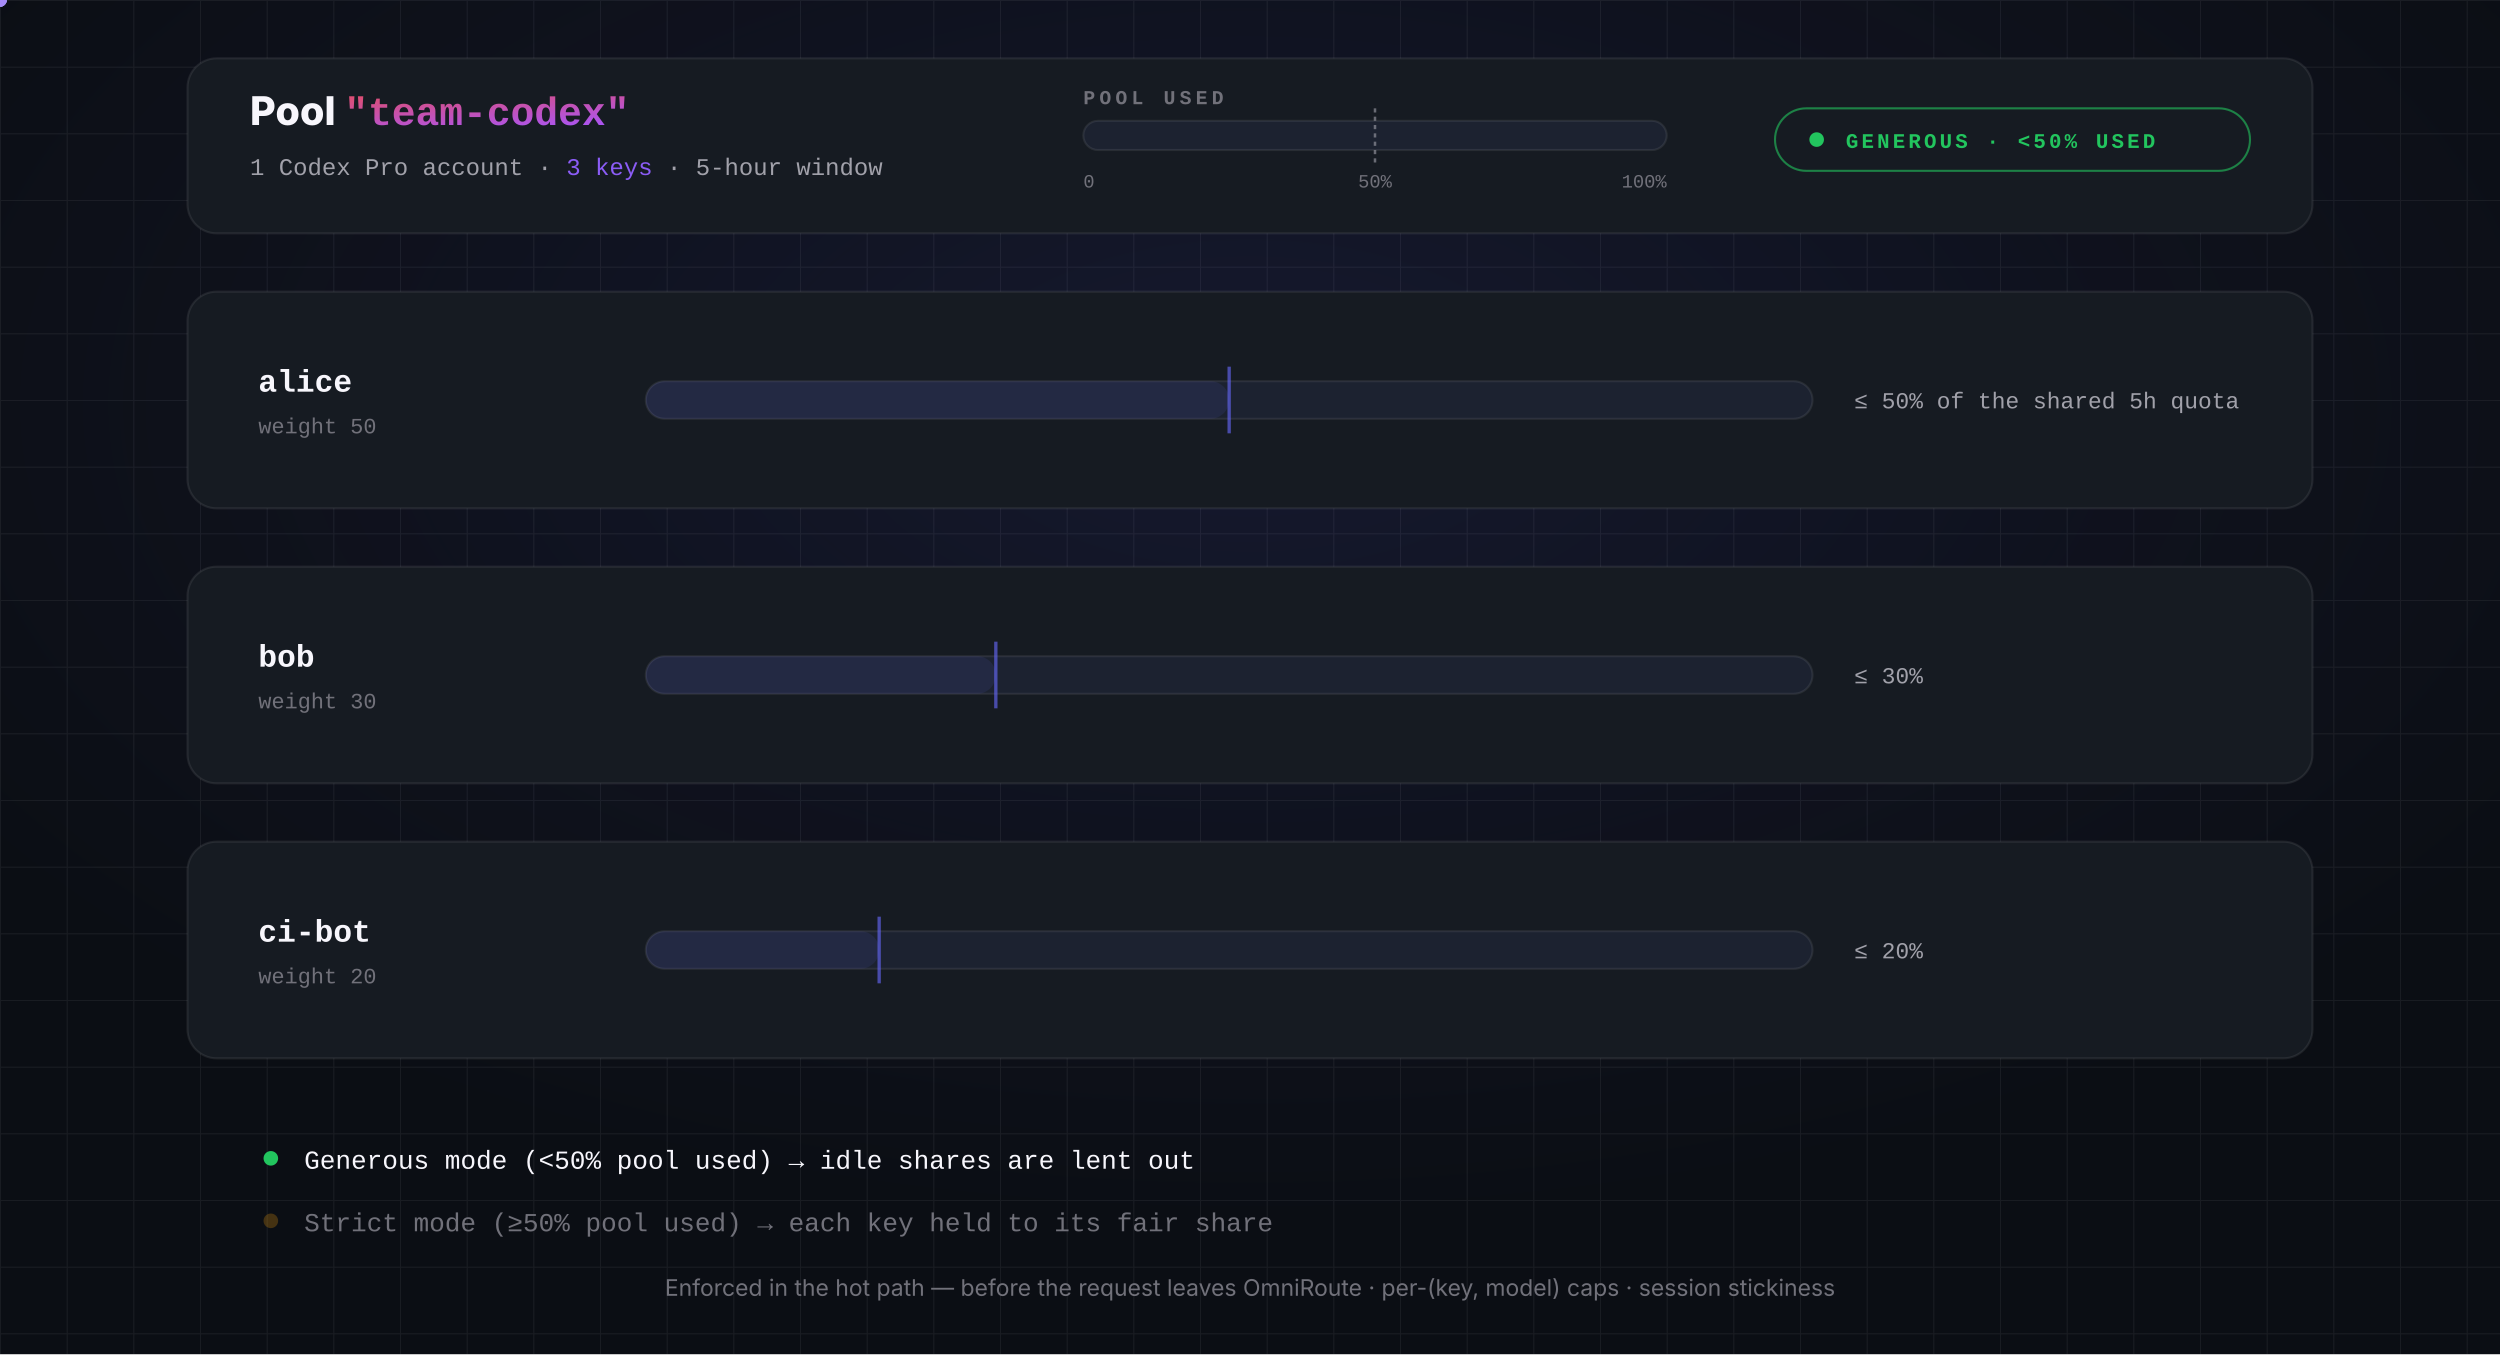
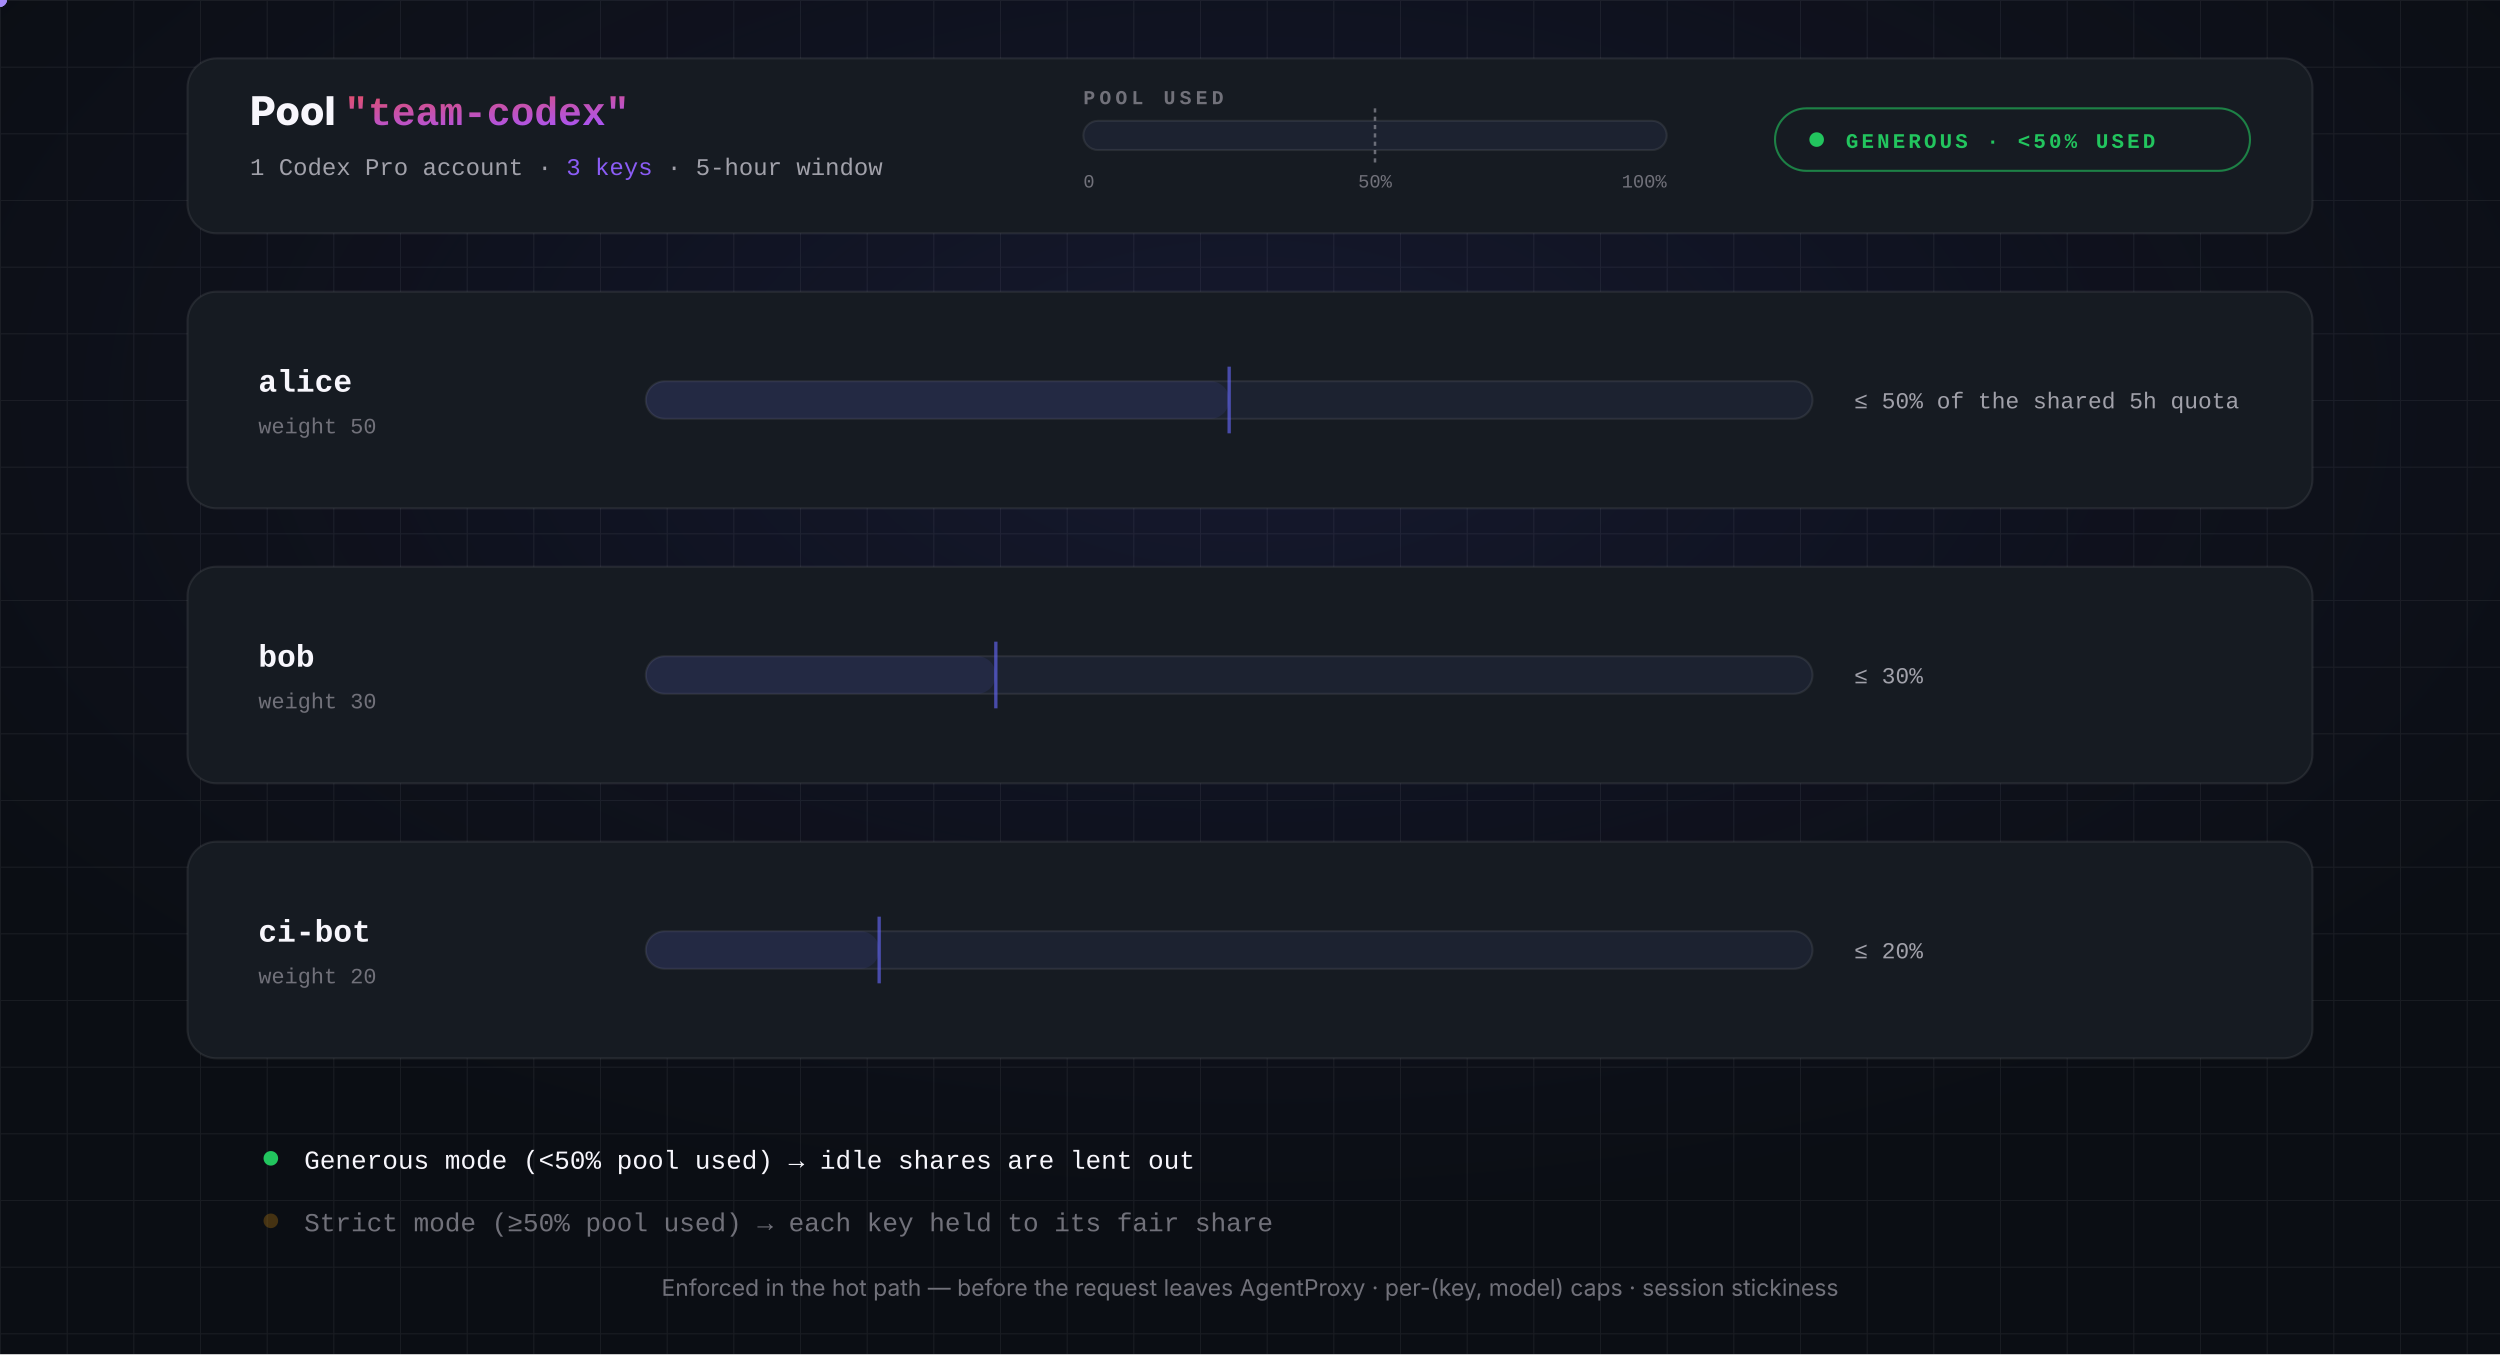
- <svg xmlns="http://www.w3.org/2000/svg" viewBox="0 0 1200 650" role="img" aria-label="OmniRoute key pool 'team-codex': one Codex Pro account shared by 3 keys over a 5-hour window. alice weight 50, bob weight 30, ci-bot weight 20. In generous mode (under 50% pool used) idle shares are lent out; once the pool crosses 50% strict mode holds each key to its fair share.">
+ <svg xmlns="http://www.w3.org/2000/svg" viewBox="0 0 1200 650" role="img" aria-label="AgentProxy key pool 'team-codex': one Codex Pro account shared by 3 keys over a 5-hour window. alice weight 50, bob weight 30, ci-bot weight 20. In generous mode (under 50% pool used) idle shares are lent out; once the pool crosses 50% strict mode holds each key to its fair share.">
  <defs>
    <radialGradient id="bgGlowP" cx="50%" cy="30%" r="60%">
      <stop offset="0%" stop-color="#6366f1" stop-opacity="0.12" />
      <stop offset="60%" stop-color="#6366f1" stop-opacity="0.04" />
      <stop offset="100%" stop-color="#6366f1" stop-opacity="0" />
    </radialGradient>
    <linearGradient id="gradBrandP" x1="0" y1="0" x2="1" y2="1">
      <stop offset="0%" stop-color="#e54d5e" />
      <stop offset="100%" stop-color="#a855f7" />
    </linearGradient>
    <pattern id="gridPaperP" width="32" height="32" patternUnits="userSpaceOnUse">
      <path d="M 32 0 L 0 0 0 32" fill="none" stroke="#ffffff" stroke-opacity="0.06" stroke-width="1" />
    </pattern>
    <path id="pReqA" d="M 236,192 L 352,192" />
    <path id="pReqB" d="M 236,324 L 352,324" />
    <path id="pReqC" d="M 236,456 L 352,456" />
    <path id="pRejC" d="M 236,456 L 414,456" />
    <path id="pLend" d="M 430,324 C 430,392 446,390 446,440" />
  </defs>
  <rect width="1200" height="650" fill="#0b0e14" />
  <rect width="1200" height="650" fill="url(#gridPaperP)" />
  <rect width="1200" height="650" fill="url(#bgGlowP)" />
  <rect x="90" y="28" width="1020" height="84" rx="14" fill="#161b22" stroke="#ffffff" stroke-opacity="0.08" stroke-width="1" />
  <text x="120" y="60" font-family="Inter, 'Segoe UI', Arial, Helvetica, system-ui, sans-serif" font-size="19" font-weight="800" fill="#F7F6FC">Pool <tspan font-family="Consolas, 'Courier New', monospace" fill="url(#gradBrandP)">"team-codex"</tspan>
  </text>
  <text x="120" y="84" font-family="Consolas, 'Courier New', monospace" font-size="11.5" fill="#a1a1aa">1 Codex Pro account · <tspan fill="#8b5cf6">3 keys</tspan> · 5-hour window</text>
  <text x="520" y="50" font-family="Consolas, 'Courier New', monospace" font-size="9.5" letter-spacing="2" font-weight="700" fill="#71717a">POOL USED</text>
  <rect x="520" y="58" width="280" height="14" rx="7" fill="#1c2230" stroke="#ffffff" stroke-opacity="0.08" stroke-width="1" />
  <rect x="521" y="59" height="12" rx="6" width="0" fill="#22c55e">
    <animate attributeName="width" values="0;92;129;176;190;190;0" keyTimes="0;0.25;0.50;0.59;0.80;0.965;1" dur="16s" repeatCount="indefinite" />
    <animate attributeName="fill" values="#22c55e;#22c55e;#f59e0b;#f59e0b" keyTimes="0;0.52;0.55;1" dur="16s" repeatCount="indefinite" />
  </rect>
  <line x1="660" y1="52" x2="660" y2="78" stroke="#a1a1aa" stroke-width="1.2" stroke-dasharray="2 2" stroke-opacity="0.6">
    <animate attributeName="stroke" values="#a1a1aa;#a1a1aa;#f59e0b;#f59e0b;#a1a1aa;#a1a1aa" keyTimes="0;0.52;0.53;0.60;0.63;1" dur="16s" repeatCount="indefinite" />
    <animate attributeName="stroke-opacity" values="0.6;0.6;1;1;0.6;0.6" keyTimes="0;0.52;0.53;0.60;0.63;1" dur="16s" repeatCount="indefinite" />
  </line>
  <text x="660" y="90" text-anchor="middle" font-family="Consolas, 'Courier New', monospace" font-size="9" fill="#71717a">50%</text>
  <text x="520" y="90" font-family="Consolas, 'Courier New', monospace" font-size="9" fill="#71717a">0</text>
  <text x="800" y="90" text-anchor="end" font-family="Consolas, 'Courier New', monospace" font-size="9" fill="#71717a">100%</text>
  <g>
    <animate attributeName="opacity" values="1;1;0;0" keyTimes="0;0.52;0.545;1" dur="16s" repeatCount="indefinite" />
    <rect x="852" y="52" width="228" height="30" rx="15" fill="#161b22" stroke="#22c55e" stroke-width="1" stroke-opacity="0.6" />
    <circle cx="872" cy="67" r="3.5" fill="#22c55e">
      <animate attributeName="opacity" values="1;0.35;1" dur="1.6s" repeatCount="indefinite" />
    </circle>
    <text x="886" y="71" font-family="Consolas, 'Courier New', monospace" font-size="10" letter-spacing="1.5" font-weight="700" fill="#22c55e">GENEROUS · &lt;50% USED</text>
  </g>
  <g opacity="0">
    <animate attributeName="opacity" values="0;0;1;1" keyTimes="0;0.53;0.555;1" dur="16s" repeatCount="indefinite" />
    <rect x="852" y="52" width="228" height="30" rx="15" fill="#161b22" stroke="#f59e0b" stroke-width="1" stroke-opacity="0.7" />
    <circle cx="872" cy="67" r="3.5" fill="#f59e0b">
      <animate attributeName="opacity" values="1;0.35;1" dur="1s" repeatCount="indefinite" />
    </circle>
    <text x="886" y="71" font-family="Consolas, 'Courier New', monospace" font-size="10" letter-spacing="1.5" font-weight="700" fill="#f59e0b">STRICT · ≥50% USED</text>
  </g>
  <rect x="90" y="140" width="1020" height="104" rx="14" fill="#161b22" stroke="#ffffff" stroke-opacity="0.08" stroke-width="1" />
  <rect x="90" y="272" width="1020" height="104" rx="14" fill="#161b22" stroke="#ffffff" stroke-opacity="0.08" stroke-width="1" />
  <rect x="90" y="404" width="1020" height="104" rx="14" fill="#161b22" stroke="#ffffff" stroke-opacity="0.08" stroke-width="1" />
  <text x="124" y="188" font-family="Consolas, 'Courier New', monospace" font-size="15" font-weight="700" fill="#F7F6FC">alice</text>
  <text x="124" y="208" font-family="Consolas, 'Courier New', monospace" font-size="10.5" fill="#71717a">weight 50</text>
  <text x="124" y="320" font-family="Consolas, 'Courier New', monospace" font-size="15" font-weight="700" fill="#F7F6FC">bob</text>
  <text x="124" y="340" font-family="Consolas, 'Courier New', monospace" font-size="10.5" fill="#71717a">weight 30</text>
  <text x="124" y="452" font-family="Consolas, 'Courier New', monospace" font-size="15" font-weight="700" fill="#F7F6FC">ci-bot</text>
  <text x="124" y="472" font-family="Consolas, 'Courier New', monospace" font-size="10.5" fill="#71717a">weight 20</text>
  <rect x="310" y="183" width="560" height="18" rx="9" fill="#1c2230" stroke="#ffffff" stroke-opacity="0.08" stroke-width="1" />
  <rect x="310" y="315" width="560" height="18" rx="9" fill="#1c2230" stroke="#ffffff" stroke-opacity="0.08" stroke-width="1" />
  <rect x="310" y="447" width="560" height="18" rx="9" fill="#1c2230" stroke="#ffffff" stroke-opacity="0.08" stroke-width="1" />
  <rect x="310" y="183" width="280" height="18" rx="9" fill="#6366f1" opacity="0.10" />
  <rect x="310" y="315" width="168" height="18" rx="9" fill="#6366f1" opacity="0.10" />
  <rect x="310" y="447" width="112" height="18" rx="9" fill="#6366f1" opacity="0.10" />
  <g stroke-width="1.6">
    <line x1="590" y1="176" x2="590" y2="208" stroke="#6366f1" stroke-opacity="0.65">
      <animate attributeName="stroke" values="#6366f1;#6366f1;#f59e0b;#f59e0b" keyTimes="0;0.53;0.56;1" dur="16s" repeatCount="indefinite" />
    </line>
    <line x1="478" y1="308" x2="478" y2="340" stroke="#6366f1" stroke-opacity="0.65">
      <animate attributeName="stroke" values="#6366f1;#6366f1;#f59e0b;#f59e0b" keyTimes="0;0.53;0.56;1" dur="16s" repeatCount="indefinite" />
    </line>
    <line x1="422" y1="440" x2="422" y2="472" stroke="#6366f1" stroke-opacity="0.65">
      <animate attributeName="stroke" values="#6366f1;#6366f1;#f59e0b;#f59e0b" keyTimes="0;0.53;0.56;1" dur="16s" repeatCount="indefinite" />
    </line>
  </g>
  <text x="890" y="196" font-family="Consolas, 'Courier New', monospace" font-size="11" fill="#a1a1aa">≤ 50% of the shared 5h quota</text>
  <text x="890" y="328" font-family="Consolas, 'Courier New', monospace" font-size="11" fill="#a1a1aa">≤ 30%</text>
  <text x="890" y="460" font-family="Consolas, 'Courier New', monospace" font-size="11" fill="#a1a1aa">≤ 20%</text>
  <g>
    <animate attributeName="opacity" values="1;1;0;0;1" keyTimes="0;0.94;0.965;0.99;1" dur="16s" repeatCount="indefinite" />
    <rect x="311" y="184" height="16" rx="8" width="0" fill="#8b5cf6">
      <animate attributeName="width" values="0;38;67;67;140;168;168;0" keyTimes="0;0.12;0.25;0.50;0.59;0.80;0.965;1" dur="16s" repeatCount="indefinite" />
    </rect>
    <rect x="311" y="316" height="16" rx="8" width="0" fill="#8b5cf6">
      <animate attributeName="width" values="0;19;34;34;56;56;0" keyTimes="0;0.15;0.25;0.50;0.59;0.965;1" dur="16s" repeatCount="indefinite" />
    </rect>
    <rect x="311" y="448" height="16" rx="8" width="0" fill="#8b5cf6">
      <animate attributeName="width" values="0;56;84;112;112;112;0" keyTimes="0;0.12;0.25;0.36;0.50;0.965;1" dur="16s" repeatCount="indefinite" />
    </rect>
    <rect x="420" y="448" height="16" rx="8" width="0" fill="#22c55e">
      <animate attributeName="width" values="0;0;47;47;47;0" keyTimes="0;0.36;0.47;0.50;0.965;1" dur="16s" repeatCount="indefinite" />
      <animate attributeName="opacity" values="1;1;0.45;0.45" keyTimes="0;0.53;0.56;1" dur="16s" repeatCount="indefinite" />
    </rect>
    <text x="444" y="440" text-anchor="middle" font-family="Consolas, 'Courier New', monospace" font-size="9.5" fill="#22c55e" opacity="0">
      <animate attributeName="opacity" values="0;0;1;1;0.35;0.35;0" keyTimes="0;0.37;0.42;0.52;0.56;0.94;1" dur="16s" repeatCount="indefinite" />lent</text>
    <g fill="#a78bfa">
      <circle r="3.2">
        <animateMotion dur="1.5s" repeatCount="indefinite" begin="0s">
          <mpath href="#pReqA" />
        </animateMotion>
        <animate attributeName="opacity" values="0;1;1;0" dur="1.5s" begin="0s" repeatCount="indefinite" />
      </circle>
      <circle r="3.2">
        <animateMotion dur="1.5s" repeatCount="indefinite" begin="0.75s">
          <mpath href="#pReqA" />
        </animateMotion>
        <animate attributeName="opacity" values="0;1;1;0" dur="1.5s" begin="0.75s" repeatCount="indefinite" />
      </circle>
    </g>
    <g fill="#a78bfa">
      <animate attributeName="opacity" values="1;1;0;0;1;1" keyTimes="0;0.25;0.28;0.50;0.53;1" dur="16s" repeatCount="indefinite" />
      <circle r="3.2">
        <animateMotion dur="2.6s" repeatCount="indefinite" begin="0.4s">
          <mpath href="#pReqB" />
        </animateMotion>
        <animate attributeName="opacity" values="0;1;1;0" dur="2.6s" begin="0.4s" repeatCount="indefinite" />
      </circle>
    </g>
    <text x="240" y="310" font-family="Consolas, 'Courier New', monospace" font-size="9.5" fill="#71717a" opacity="0">
      <animate attributeName="opacity" values="0;0;1;1;0;0" keyTimes="0;0.28;0.32;0.48;0.52;1" dur="16s" repeatCount="indefinite" />idle</text>
    <g fill="#a78bfa">
      <animate attributeName="opacity" values="1;1;0;0" keyTimes="0;0.50;0.53;1" dur="16s" repeatCount="indefinite" />
      <circle r="3.2">
        <animateMotion dur="0.8s" repeatCount="indefinite" begin="0s">
          <mpath href="#pReqC" />
        </animateMotion>
        <animate attributeName="opacity" values="0;1;1;0" dur="0.8s" begin="0s" repeatCount="indefinite" />
      </circle>
      <circle r="3.2">
        <animateMotion dur="0.8s" repeatCount="indefinite" begin="0.4s">
          <mpath href="#pReqC" />
        </animateMotion>
        <animate attributeName="opacity" values="0;1;1;0" dur="0.8s" begin="0.4s" repeatCount="indefinite" />
      </circle>
    </g>
    <g fill="#22c55e">
      <animate attributeName="opacity" values="0;0;1;1;0;0" keyTimes="0;0.36;0.38;0.48;0.50;1" dur="16s" repeatCount="indefinite" />
      <circle r="3">
        <animateMotion dur="1.3s" repeatCount="indefinite">
          <mpath href="#pLend" />
        </animateMotion>
        <animate attributeName="opacity" values="0;1;1;0" dur="1.3s" repeatCount="indefinite" />
      </circle>
    </g>
    <g>
      <animate attributeName="opacity" values="0;0;1;1;0;0" keyTimes="0;0.59;0.61;0.92;0.94;1" dur="16s" repeatCount="indefinite" />
      <circle r="3.2" fill="#a78bfa">
        <animateMotion dur="2.4s" repeatCount="indefinite" keyPoints="0;0.9;1;1" keyTimes="0;0.55;0.7;1" calcMode="linear">
          <mpath href="#pRejC" />
        </animateMotion>
        <animate attributeName="fill" values="#a78bfa;#a78bfa;#ef4444;#ef4444" keyTimes="0;0.6;0.7;1" dur="2.4s" repeatCount="indefinite" />
        <animate attributeName="opacity" values="0;1;1;1;0" keyTimes="0;0.1;0.6;0.82;1" dur="2.4s" repeatCount="indefinite" />
      </circle>
      <text x="422" y="434" text-anchor="middle" font-family="Consolas, 'Courier New', monospace" font-size="12" font-weight="700" fill="#ef4444" opacity="0">
        <animate attributeName="opacity" values="0;0;1;0;0" keyTimes="0;0.68;0.78;0.95;1" dur="2.4s" repeatCount="indefinite" />✕</text>
    </g>
  </g>
  <circle cx="130" cy="556" r="3.5" fill="#22c55e">
    <animate attributeName="opacity" values="1;1;0.25;0.25" keyTimes="0;0.52;0.56;1" dur="16s" repeatCount="indefinite" />
  </circle>
  <text x="146" y="561" font-family="Consolas, 'Courier New', monospace" font-size="12.5" fill="#F7F6FC">
    <animate attributeName="fill" values="#F7F6FC;#F7F6FC;#71717a;#71717a" keyTimes="0;0.52;0.56;1" dur="16s" repeatCount="indefinite" />Generous mode (&lt;50% pool used) → idle shares are lent out</text>
  <circle cx="130" cy="586" r="3.5" fill="#f59e0b" opacity="0.25">
    <animate attributeName="opacity" values="0.25;0.25;1;1" keyTimes="0;0.52;0.56;1" dur="16s" repeatCount="indefinite" />
  </circle>
  <text x="146" y="591" font-family="Consolas, 'Courier New', monospace" font-size="12.5" fill="#71717a">
    <animate attributeName="fill" values="#71717a;#71717a;#F7F6FC;#F7F6FC" keyTimes="0;0.52;0.56;1" dur="16s" repeatCount="indefinite" />Strict mode (≥50% pool used) → each key held to its fair share</text>
-   <text x="600" y="622" text-anchor="middle" font-family="Inter, 'Segoe UI', Arial, Helvetica, system-ui, sans-serif" font-size="11" fill="#71717a">Enforced in the hot path — before the request leaves OmniRoute · per-(key, model) caps · session stickiness</text>
+   <text x="600" y="622" text-anchor="middle" font-family="Inter, 'Segoe UI', Arial, Helvetica, system-ui, sans-serif" font-size="11" fill="#71717a">Enforced in the hot path — before the request leaves AgentProxy · per-(key, model) caps · session stickiness</text>
</svg>
